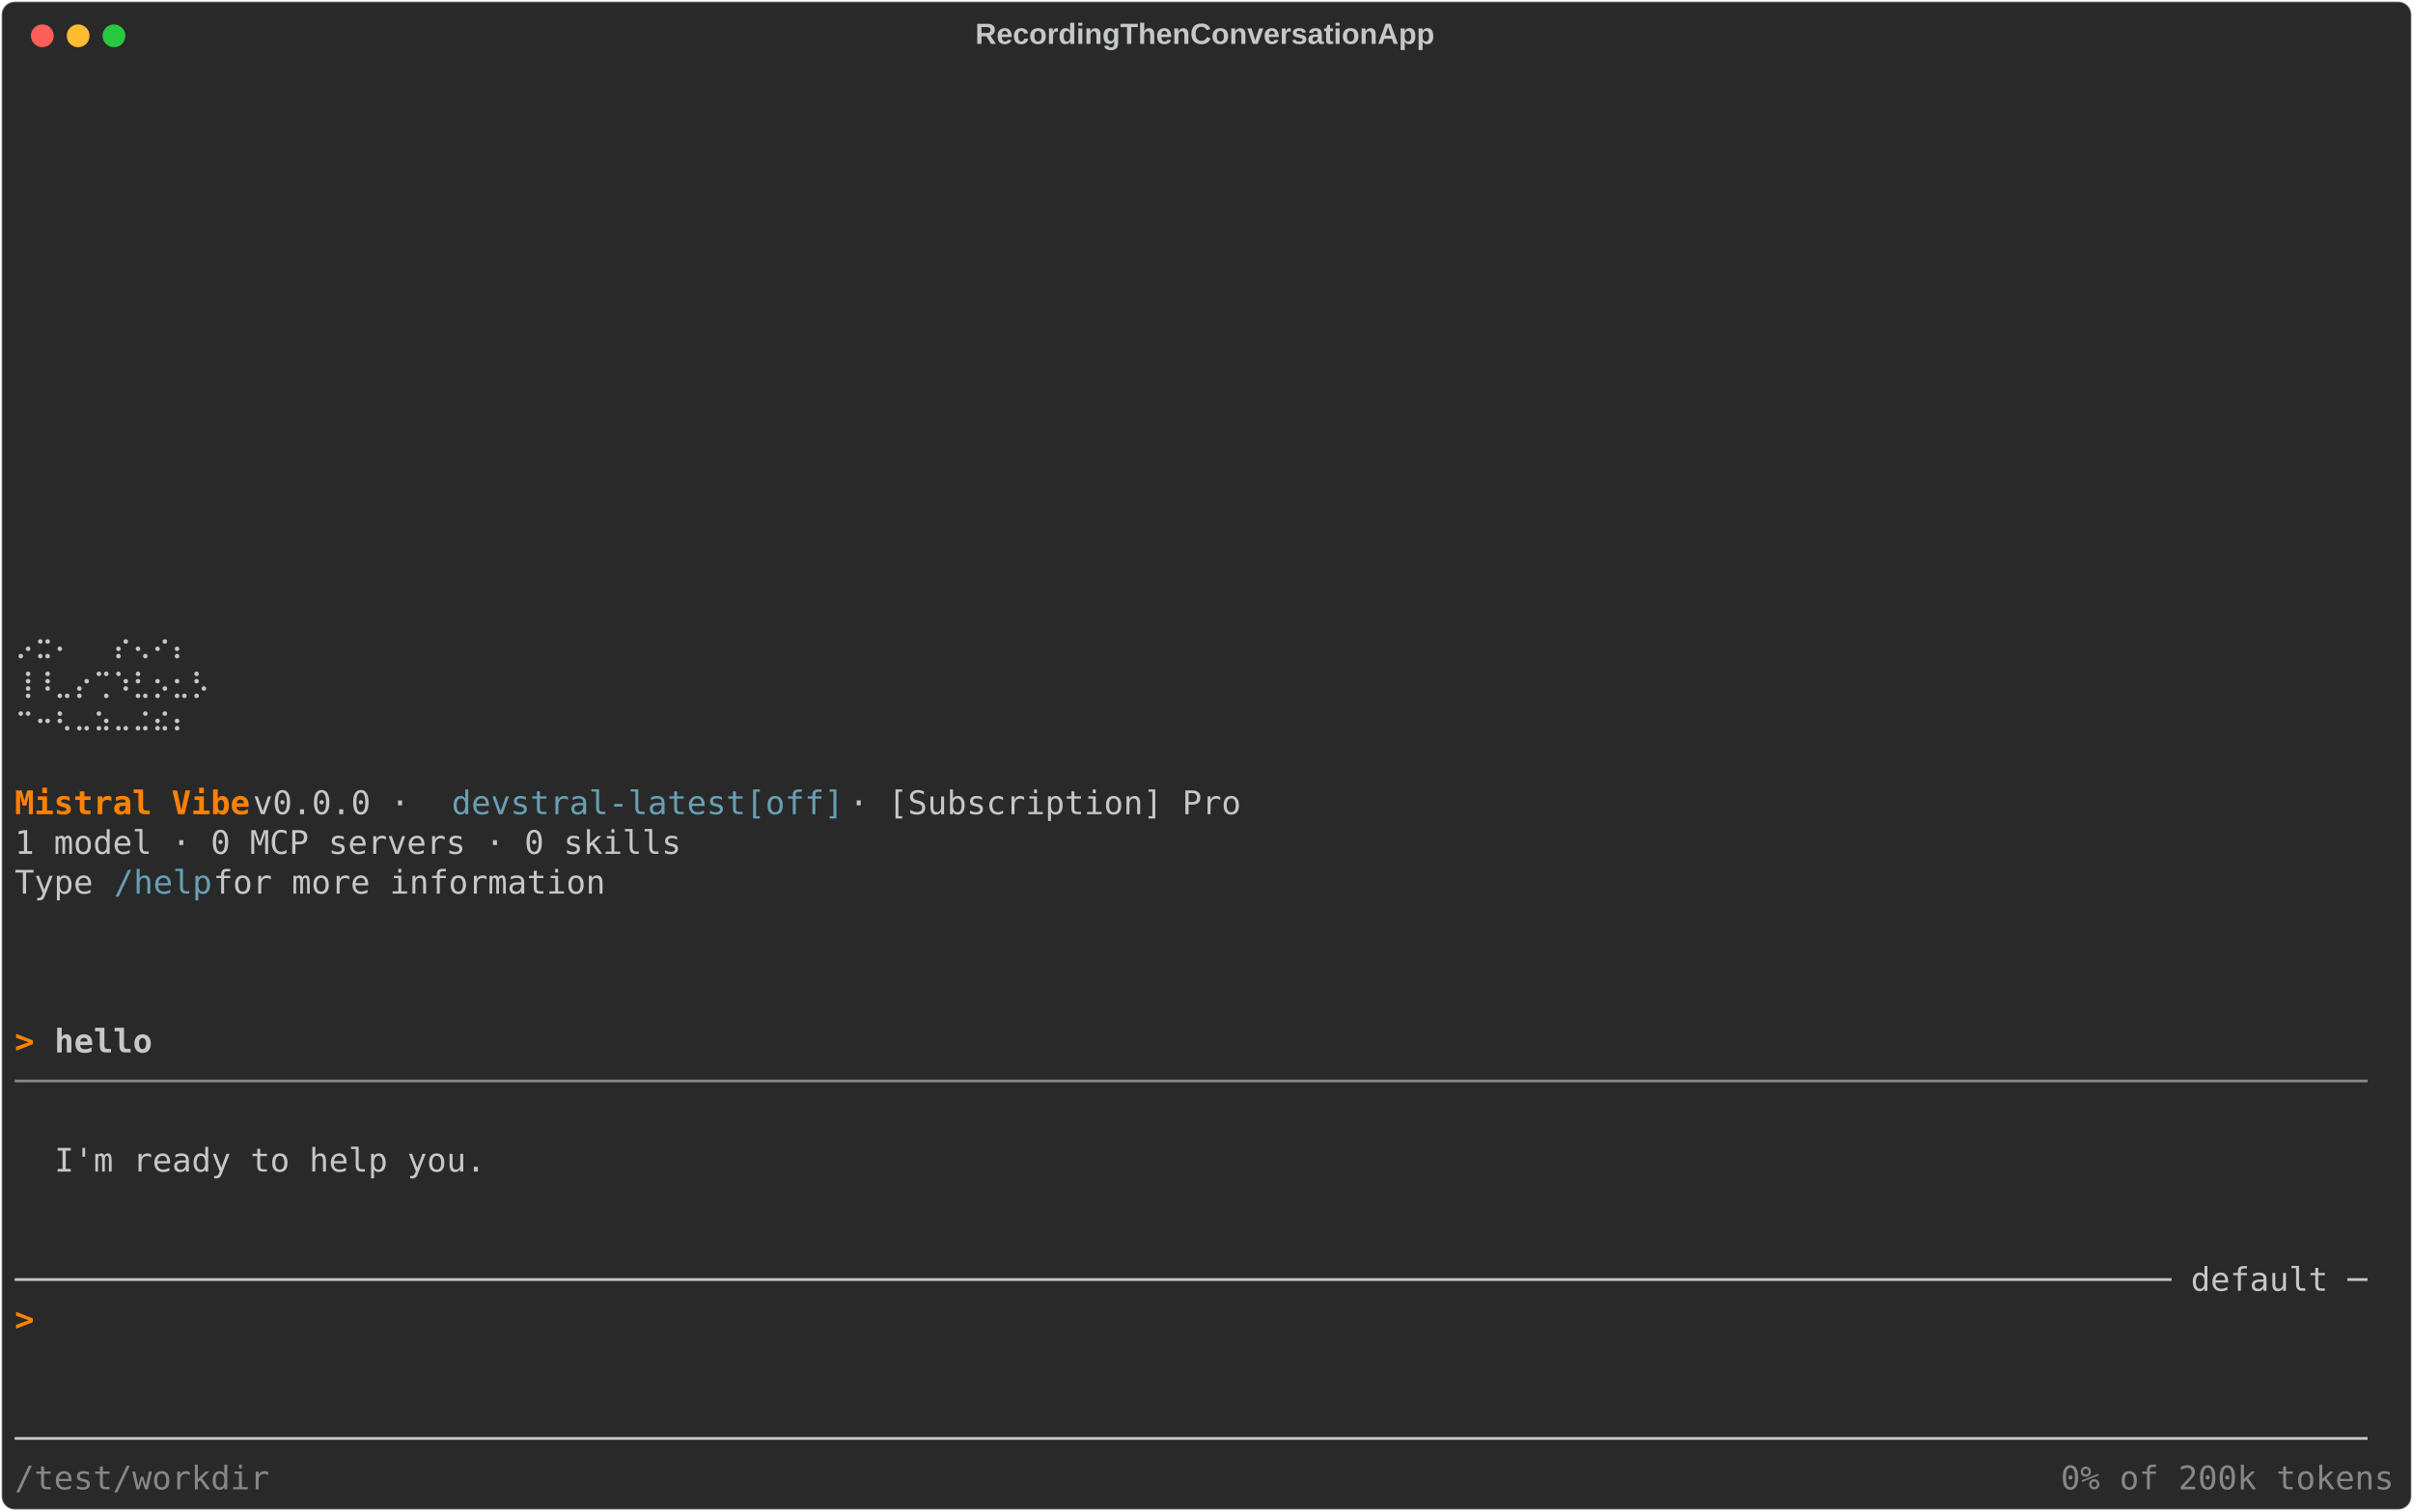
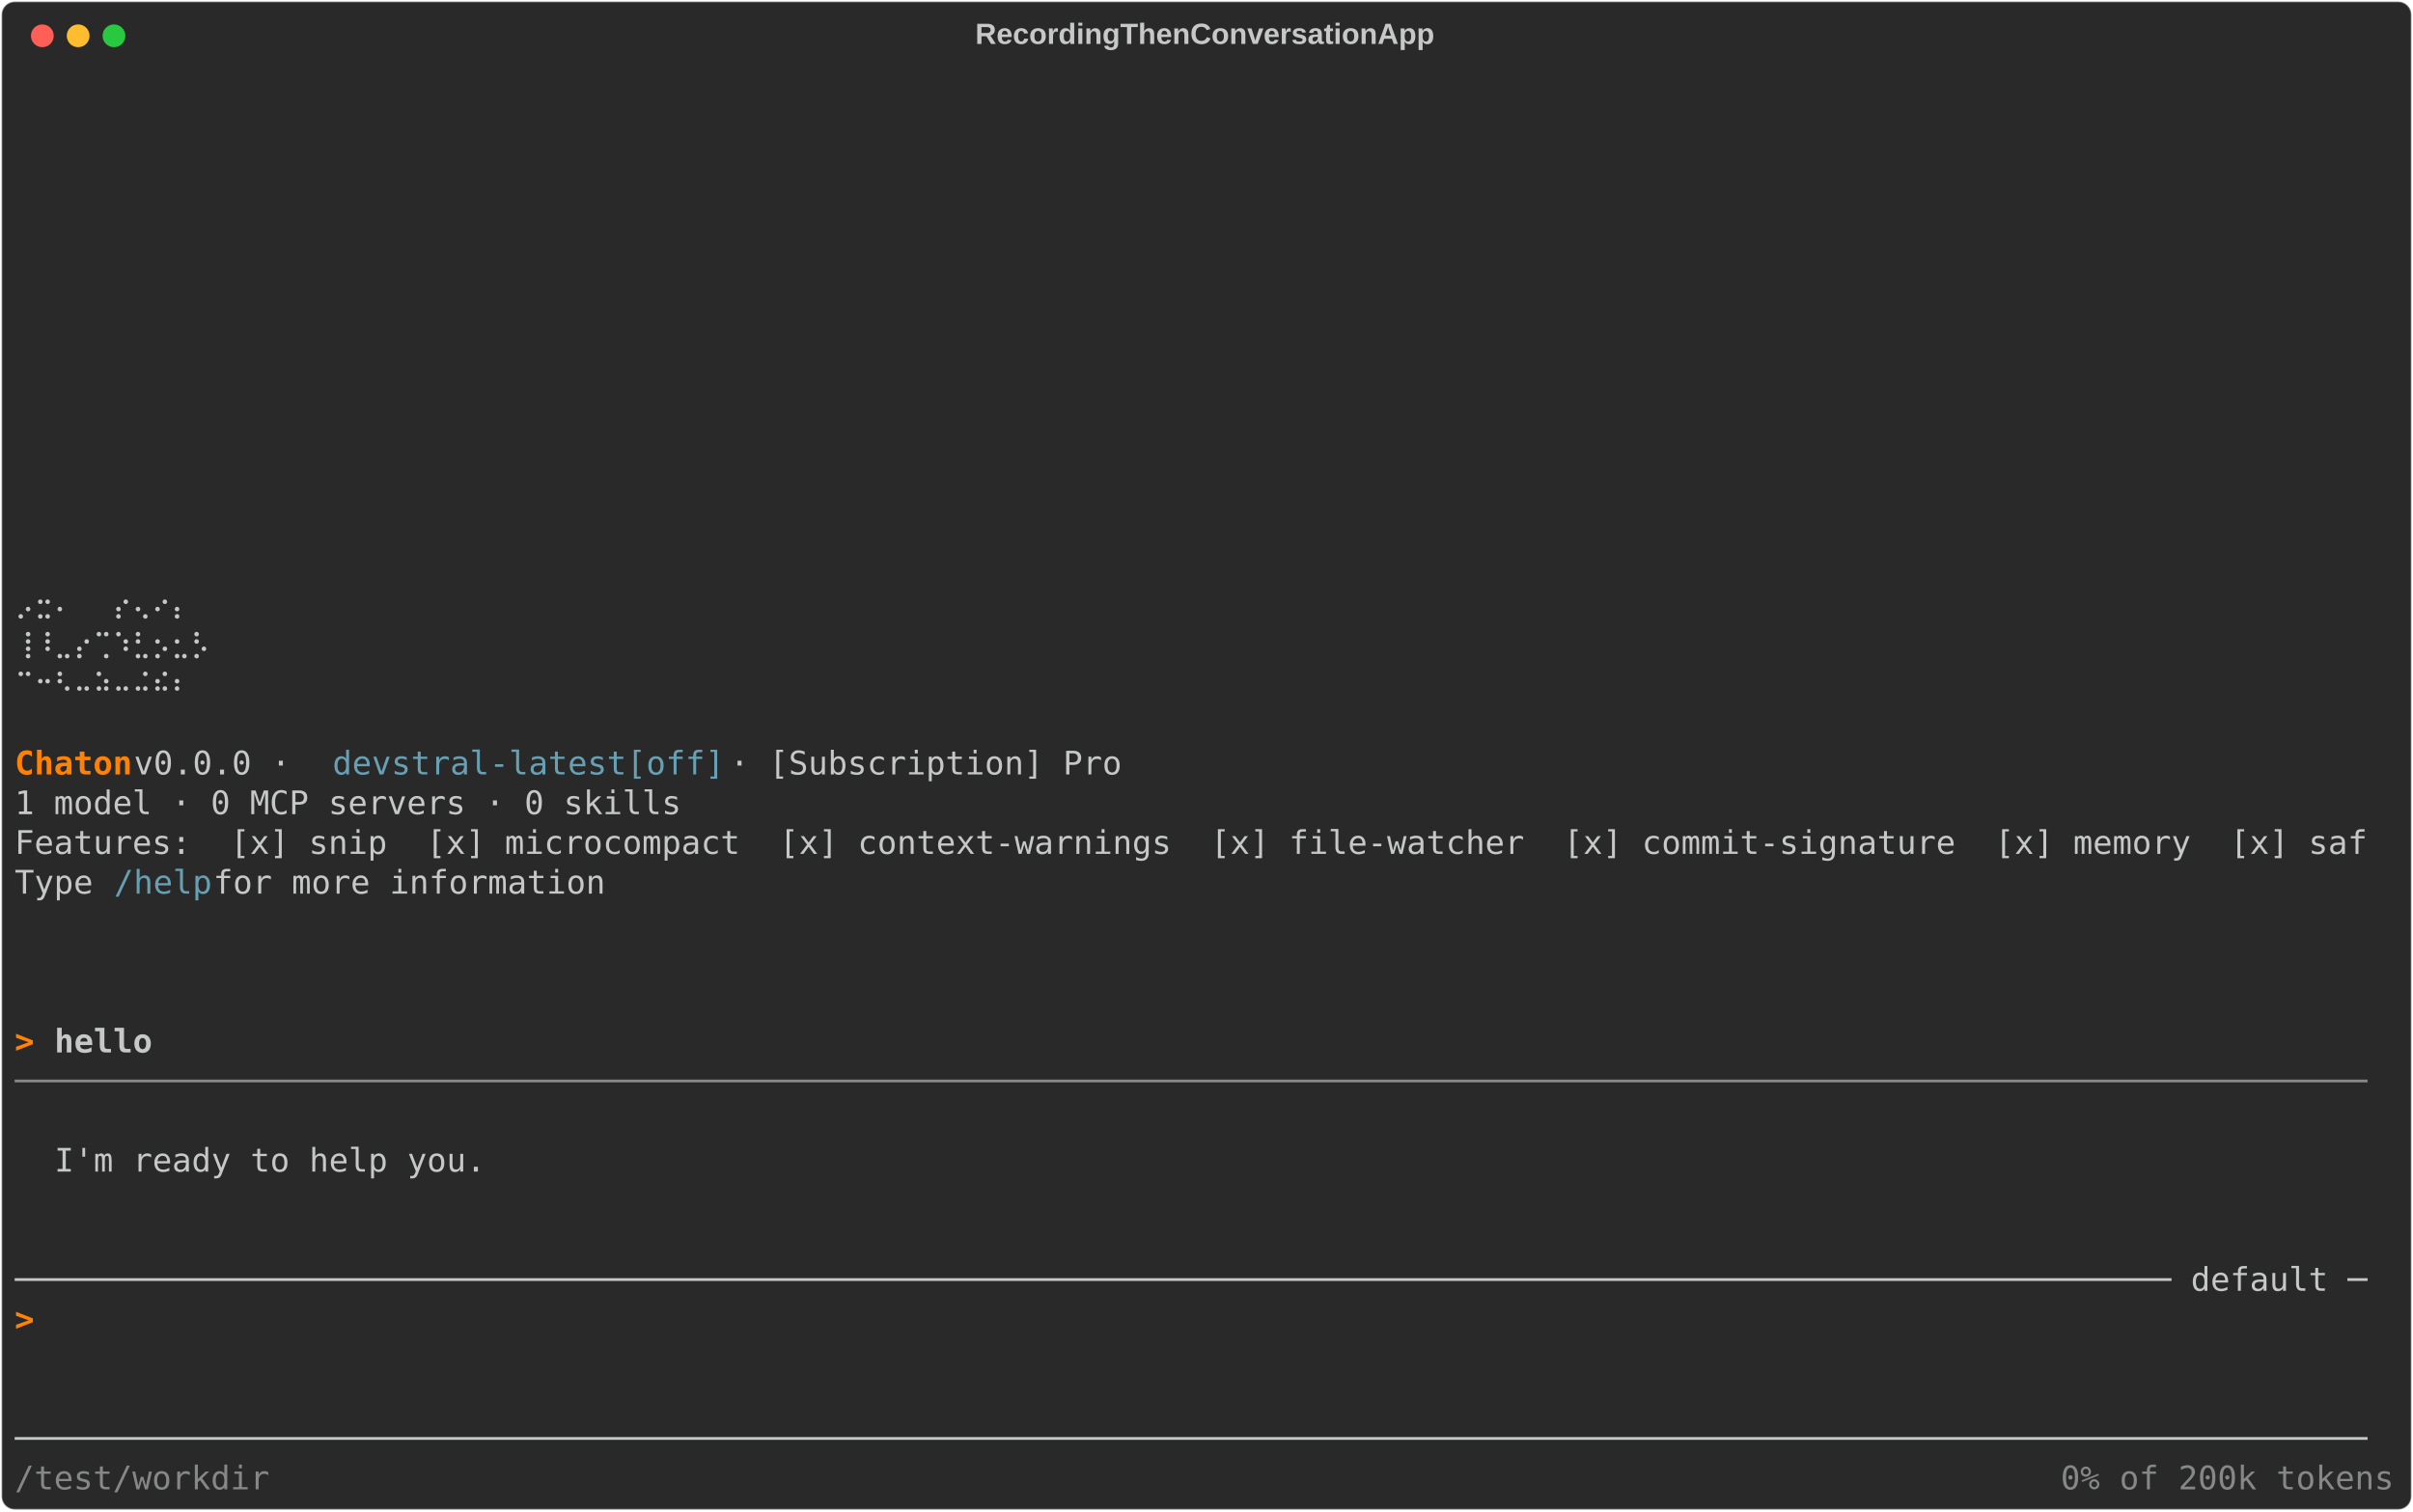
<svg xmlns="http://www.w3.org/2000/svg" class="rich-terminal" viewBox="0 0 1482 928.4">
  <style>

    @font-face {
        font-family: "Fira Code";
        src: local("FiraCode-Regular"),
                url("https://cdnjs.cloudflare.com/ajax/libs/firacode/6.2.0/woff2/FiraCode-Regular.woff2") format("woff2"),
                url("https://cdnjs.cloudflare.com/ajax/libs/firacode/6.2.0/woff/FiraCode-Regular.woff") format("woff");
        font-style: normal;
        font-weight: 400;
    }
    @font-face {
        font-family: "Fira Code";
        src: local("FiraCode-Bold"),
                url("https://cdnjs.cloudflare.com/ajax/libs/firacode/6.2.0/woff2/FiraCode-Bold.woff2") format("woff2"),
                url("https://cdnjs.cloudflare.com/ajax/libs/firacode/6.2.0/woff/FiraCode-Bold.woff") format("woff");
        font-style: bold;
        font-weight: 700;
    }

    .terminal-matrix {
        font-family: Fira Code, monospace;
        font-size: 20px;
        line-height: 24.4px;
        font-variant-east-asian: full-width;
    }

    .terminal-title {
        font-size: 18px;
        font-weight: bold;
        font-family: arial;
    }

    .terminal-r1 { fill: #c5c8c6 }
.terminal-r2 { fill: #ff8205;font-weight: bold }
.terminal-r3 { fill: #68a0b3 }
.terminal-r4 { fill: #c5c8c6;font-weight: bold }
.terminal-r5 { fill: #868887 }
    </style>
  <defs>
    <clipPath id="terminal-clip-terminal">
      <rect x="0" y="0" width="1463.0" height="877.4" />
    </clipPath>
    <clipPath id="terminal-line-0">
      <rect x="0" y="1.5" width="1464" height="24.65" />
    </clipPath>
    <clipPath id="terminal-line-1">
      <rect x="0" y="25.9" width="1464" height="24.65" />
    </clipPath>
    <clipPath id="terminal-line-2">
      <rect x="0" y="50.3" width="1464" height="24.65" />
    </clipPath>
    <clipPath id="terminal-line-3">
      <rect x="0" y="74.7" width="1464" height="24.65" />
    </clipPath>
    <clipPath id="terminal-line-4">
      <rect x="0" y="99.1" width="1464" height="24.65" />
    </clipPath>
    <clipPath id="terminal-line-5">
      <rect x="0" y="123.5" width="1464" height="24.65" />
    </clipPath>
    <clipPath id="terminal-line-6">
      <rect x="0" y="147.9" width="1464" height="24.65" />
    </clipPath>
    <clipPath id="terminal-line-7">
      <rect x="0" y="172.3" width="1464" height="24.65" />
    </clipPath>
    <clipPath id="terminal-line-8">
      <rect x="0" y="196.7" width="1464" height="24.65" />
    </clipPath>
    <clipPath id="terminal-line-9">
      <rect x="0" y="221.1" width="1464" height="24.65" />
    </clipPath>
    <clipPath id="terminal-line-10">
      <rect x="0" y="245.5" width="1464" height="24.65" />
    </clipPath>
    <clipPath id="terminal-line-11">
      <rect x="0" y="269.9" width="1464" height="24.65" />
    </clipPath>
    <clipPath id="terminal-line-12">
      <rect x="0" y="294.3" width="1464" height="24.65" />
    </clipPath>
    <clipPath id="terminal-line-13">
      <rect x="0" y="318.7" width="1464" height="24.65" />
    </clipPath>
    <clipPath id="terminal-line-14">
      <rect x="0" y="343.1" width="1464" height="24.65" />
    </clipPath>
    <clipPath id="terminal-line-15">
      <rect x="0" y="367.5" width="1464" height="24.65" />
    </clipPath>
    <clipPath id="terminal-line-16">
      <rect x="0" y="391.9" width="1464" height="24.65" />
    </clipPath>
    <clipPath id="terminal-line-17">
      <rect x="0" y="416.3" width="1464" height="24.65" />
    </clipPath>
    <clipPath id="terminal-line-18">
      <rect x="0" y="440.7" width="1464" height="24.65" />
    </clipPath>
    <clipPath id="terminal-line-19">
      <rect x="0" y="465.1" width="1464" height="24.65" />
    </clipPath>
    <clipPath id="terminal-line-20">
      <rect x="0" y="489.5" width="1464" height="24.65" />
    </clipPath>
    <clipPath id="terminal-line-21">
      <rect x="0" y="513.9" width="1464" height="24.65" />
    </clipPath>
    <clipPath id="terminal-line-22">
      <rect x="0" y="538.3" width="1464" height="24.65" />
    </clipPath>
    <clipPath id="terminal-line-23">
      <rect x="0" y="562.7" width="1464" height="24.65" />
    </clipPath>
    <clipPath id="terminal-line-24">
      <rect x="0" y="587.1" width="1464" height="24.65" />
    </clipPath>
    <clipPath id="terminal-line-25">
      <rect x="0" y="611.5" width="1464" height="24.65" />
    </clipPath>
    <clipPath id="terminal-line-26">
      <rect x="0" y="635.9" width="1464" height="24.65" />
    </clipPath>
    <clipPath id="terminal-line-27">
      <rect x="0" y="660.3" width="1464" height="24.65" />
    </clipPath>
    <clipPath id="terminal-line-28">
      <rect x="0" y="684.7" width="1464" height="24.65" />
    </clipPath>
    <clipPath id="terminal-line-29">
      <rect x="0" y="709.1" width="1464" height="24.65" />
    </clipPath>
    <clipPath id="terminal-line-30">
      <rect x="0" y="733.5" width="1464" height="24.65" />
    </clipPath>
    <clipPath id="terminal-line-31">
      <rect x="0" y="757.9" width="1464" height="24.65" />
    </clipPath>
    <clipPath id="terminal-line-32">
      <rect x="0" y="782.3" width="1464" height="24.65" />
    </clipPath>
    <clipPath id="terminal-line-33">
      <rect x="0" y="806.7" width="1464" height="24.65" />
    </clipPath>
    <clipPath id="terminal-line-34">
      <rect x="0" y="831.1" width="1464" height="24.65" />
    </clipPath>
  </defs>
  <rect fill="#292929" stroke="rgba(255,255,255,0.35)" stroke-width="1" x="1" y="1" width="1480" height="926.4" rx="8" />
  <text class="terminal-title" fill="#c5c8c6" text-anchor="middle" x="740" y="27">RecordingThenConversationApp</text>
  <g transform="translate(26,22)">
    <circle cx="0" cy="0" r="7" fill="#ff5f57" />
    <circle cx="22" cy="0" r="7" fill="#febc2e" />
    <circle cx="44" cy="0" r="7" fill="#28c840" />
  </g>
  <g transform="translate(9, 41)" clip-path="url(#terminal-clip-terminal)">
    <g class="terminal-matrix">
      <text class="terminal-r1" x="1464" y="20" textLength="12.2" clip-path="url(#terminal-line-0)">
</text>
      <text class="terminal-r1" x="1464" y="44.4" textLength="12.2" clip-path="url(#terminal-line-1)">
</text>
      <text class="terminal-r1" x="1464" y="68.8" textLength="12.2" clip-path="url(#terminal-line-2)">
</text>
      <text class="terminal-r1" x="1464" y="93.2" textLength="12.2" clip-path="url(#terminal-line-3)">
</text>
      <text class="terminal-r1" x="1464" y="117.6" textLength="12.2" clip-path="url(#terminal-line-4)">
</text>
      <text class="terminal-r1" x="1464" y="142" textLength="12.2" clip-path="url(#terminal-line-5)">
</text>
      <text class="terminal-r1" x="1464" y="166.4" textLength="12.2" clip-path="url(#terminal-line-6)">
</text>
      <text class="terminal-r1" x="1464" y="190.8" textLength="12.2" clip-path="url(#terminal-line-7)">
</text>
      <text class="terminal-r1" x="1464" y="215.2" textLength="12.2" clip-path="url(#terminal-line-8)">
</text>
      <text class="terminal-r1" x="1464" y="239.6" textLength="12.2" clip-path="url(#terminal-line-9)">
</text>
      <text class="terminal-r1" x="1464" y="264" textLength="12.2" clip-path="url(#terminal-line-10)">
</text>
      <text class="terminal-r1" x="1464" y="288.4" textLength="12.2" clip-path="url(#terminal-line-11)">
</text>
      <text class="terminal-r1" x="1464" y="312.8" textLength="12.2" clip-path="url(#terminal-line-12)">
</text>
+       <text class="terminal-r1" x="0" y="337.2" textLength="134.2" clip-path="url(#terminal-line-13)">  ⡠⣒⠄  ⡔⢄⠔⡄</text>
      <text class="terminal-r1" x="1464" y="337.2" textLength="12.2" clip-path="url(#terminal-line-13)">
</text>
-       <text class="terminal-r1" x="0" y="361.6" textLength="134.2" clip-path="url(#terminal-line-14)">  ⡠⣒⠄  ⡔⢄⠔⡄</text>
+       <text class="terminal-r1" x="0" y="361.6" textLength="134.2" clip-path="url(#terminal-line-14)"> ⢸⠸⣀⡔⢉⠱⣃⡢⣂⡣</text>
      <text class="terminal-r1" x="1464" y="361.6" textLength="12.2" clip-path="url(#terminal-line-14)">
</text>
-       <text class="terminal-r1" x="0" y="386" textLength="134.2" clip-path="url(#terminal-line-15)"> ⢸⠸⣀⡔⢉⠱⣃⡢⣂⡣</text>
+       <text class="terminal-r1" x="0" y="386" textLength="134.2" clip-path="url(#terminal-line-15)">  ⠉⠒⠣⠤⠵⠤⠬⠮⠆</text>
      <text class="terminal-r1" x="1464" y="386" textLength="12.2" clip-path="url(#terminal-line-15)">
</text>
-       <text class="terminal-r1" x="0" y="410.4" textLength="134.2" clip-path="url(#terminal-line-16)">  ⠉⠒⠣⠤⠵⠤⠬⠮⠆</text>
      <text class="terminal-r1" x="1464" y="410.4" textLength="12.2" clip-path="url(#terminal-line-16)">
</text>
+       <text class="terminal-r2" x="0" y="434.8" textLength="73.2" clip-path="url(#terminal-line-17)">Chaton</text>
+       <text class="terminal-r1" x="73.2" y="434.8" textLength="122" clip-path="url(#terminal-line-17)"> v0.0.0 · </text>
+       <text class="terminal-r3" x="195.2" y="434.8" textLength="244" clip-path="url(#terminal-line-17)">devstral-latest[off]</text>
+       <text class="terminal-r1" x="439.2" y="434.8" textLength="256.2" clip-path="url(#terminal-line-17)"> · [Subscription] Pro</text>
      <text class="terminal-r1" x="1464" y="434.8" textLength="12.2" clip-path="url(#terminal-line-17)">
</text>
-       <text class="terminal-r2" x="0" y="459.2" textLength="146.4" clip-path="url(#terminal-line-18)">Mistral Vibe</text>
-       <text class="terminal-r1" x="146.4" y="459.2" textLength="122" clip-path="url(#terminal-line-18)"> v0.0.0 · </text>
-       <text class="terminal-r3" x="268.4" y="459.2" textLength="244" clip-path="url(#terminal-line-18)">devstral-latest[off]</text>
-       <text class="terminal-r1" x="512.4" y="459.2" textLength="256.2" clip-path="url(#terminal-line-18)"> · [Subscription] Pro</text>
+       <text class="terminal-r1" x="0" y="459.2" textLength="414.8" clip-path="url(#terminal-line-18)">1 model · 0 MCP servers · 0 skills</text>
      <text class="terminal-r1" x="1464" y="459.2" textLength="12.2" clip-path="url(#terminal-line-18)">
</text>
-       <text class="terminal-r1" x="0" y="483.6" textLength="414.8" clip-path="url(#terminal-line-19)">1 model · 0 MCP servers · 0 skills</text>
+       <text class="terminal-r1" x="0" y="483.6" textLength="1464" clip-path="url(#terminal-line-19)">Features:  [x] snip  [x] microcompact  [x] context-warnings  [x] file-watcher  [x] commit-signature  [x] memory  [x] saf</text>
      <text class="terminal-r1" x="1464" y="483.6" textLength="12.2" clip-path="url(#terminal-line-19)">
</text>
      <text class="terminal-r1" x="0" y="508" textLength="61" clip-path="url(#terminal-line-20)">Type </text>
      <text class="terminal-r3" x="61" y="508" textLength="61" clip-path="url(#terminal-line-20)">/help</text>
      <text class="terminal-r1" x="122" y="508" textLength="256.2" clip-path="url(#terminal-line-20)"> for more information</text>
      <text class="terminal-r1" x="1464" y="508" textLength="12.2" clip-path="url(#terminal-line-20)">
</text>
      <text class="terminal-r1" x="1464" y="532.4" textLength="12.2" clip-path="url(#terminal-line-21)">
</text>
      <text class="terminal-r1" x="1464" y="556.8" textLength="12.2" clip-path="url(#terminal-line-22)">
</text>
      <text class="terminal-r1" x="1464" y="581.2" textLength="12.2" clip-path="url(#terminal-line-23)">
</text>
      <text class="terminal-r2" x="0" y="605.6" textLength="24.4" clip-path="url(#terminal-line-24)">&gt; </text>
      <text class="terminal-r4" x="24.4" y="605.6" textLength="61" clip-path="url(#terminal-line-24)">hello</text>
      <text class="terminal-r1" x="1464" y="605.6" textLength="12.2" clip-path="url(#terminal-line-24)">
</text>
      <text class="terminal-r5" x="0" y="630" textLength="1464" clip-path="url(#terminal-line-25)">────────────────────────────────────────────────────────────────────────────────────────────────────────────────────────</text>
      <text class="terminal-r1" x="1464" y="630" textLength="12.2" clip-path="url(#terminal-line-25)">
</text>
      <text class="terminal-r1" x="1464" y="654.4" textLength="12.2" clip-path="url(#terminal-line-26)">
</text>
      <text class="terminal-r1" x="24.4" y="678.8" textLength="268.4" clip-path="url(#terminal-line-27)">I'm ready to help you.</text>
      <text class="terminal-r1" x="1464" y="678.8" textLength="12.2" clip-path="url(#terminal-line-27)">
</text>
      <text class="terminal-r1" x="1464" y="703.2" textLength="12.2" clip-path="url(#terminal-line-28)">
</text>
      <text class="terminal-r1" x="1464" y="727.6" textLength="12.2" clip-path="url(#terminal-line-29)">
</text>
      <text class="terminal-r1" x="0" y="752" textLength="1464" clip-path="url(#terminal-line-30)">────────────────────────────────────────────────────────────────────────────────────────────────────────────── default ─</text>
      <text class="terminal-r1" x="1464" y="752" textLength="12.2" clip-path="url(#terminal-line-30)">
</text>
      <text class="terminal-r2" x="0" y="776.4" textLength="12.2" clip-path="url(#terminal-line-31)">&gt;</text>
      <text class="terminal-r1" x="1464" y="776.4" textLength="12.2" clip-path="url(#terminal-line-31)">
</text>
      <text class="terminal-r1" x="1464" y="800.8" textLength="12.2" clip-path="url(#terminal-line-32)">
</text>
      <text class="terminal-r1" x="1464" y="825.2" textLength="12.2" clip-path="url(#terminal-line-33)">
</text>
      <text class="terminal-r1" x="0" y="849.6" textLength="1464" clip-path="url(#terminal-line-34)">────────────────────────────────────────────────────────────────────────────────────────────────────────────────────────</text>
      <text class="terminal-r1" x="1464" y="849.6" textLength="12.2" clip-path="url(#terminal-line-34)">
</text>
      <text class="terminal-r5" x="0" y="874" textLength="158.6" clip-path="url(#terminal-line-35)">/test/workdir</text>
      <text class="terminal-r5" x="1256.6" y="874" textLength="207.4" clip-path="url(#terminal-line-35)">0% of 200k tokens</text>
    </g>
  </g>
</svg>
